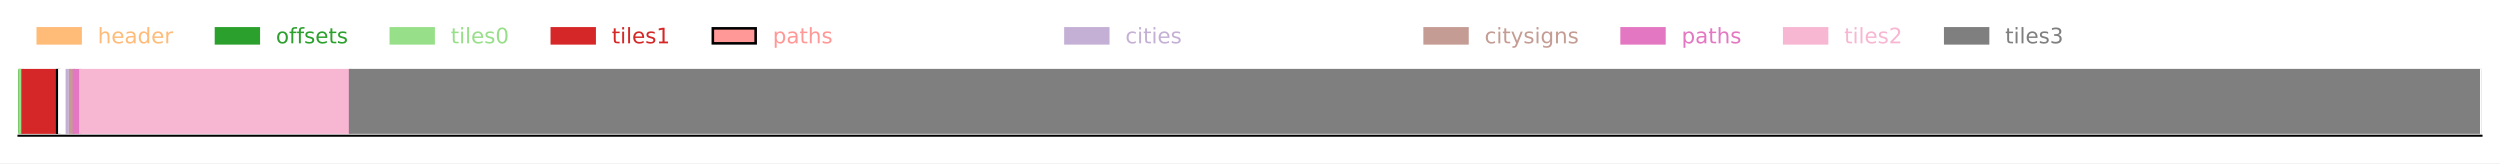
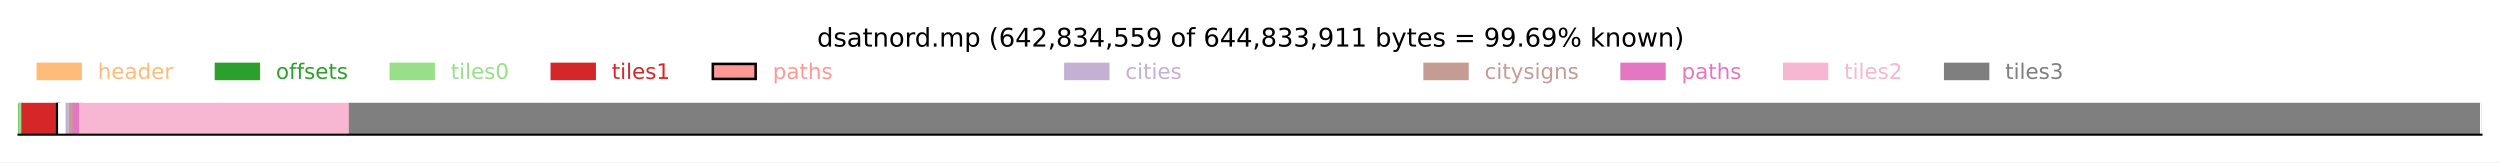
- <svg xmlns="http://www.w3.org/2000/svg" xmlns:xlink="http://www.w3.org/1999/xlink" width="972.635pt" height="63.502pt" viewBox="0 0 972.635 63.502" version="1.1">
+ <svg xmlns="http://www.w3.org/2000/svg" xmlns:xlink="http://www.w3.org/1999/xlink" width="972.635pt" height="63.1pt" viewBox="0 0 972.635 63.1" version="1.1">
  <defs>
    <style type="text/css">*{stroke-linejoin: round; stroke-linecap: butt}</style>
  </defs>
  <g id="figure_1">
    <g id="patch_1">
-       <path d="M 0 63.502  L 972.635 63.502  L 972.635 0  L 0 0  z " style="fill: #ffffff" />
+       <path d="M 0 63.1  L 972.635 63.1  L 972.635 0  L 0 0  z " style="fill: #ffffff" />
    </g>
    <g id="axes_1">
      <g id="patch_2">
-         <path d="M 7.2 52.802  L 965.435 52.802  L 965.435 26.091  L 7.2 26.091  z " style="fill: #ffffff" />
+         <path d="M 7.2 52.4  L 965.435 52.4  L 965.435 39.934  L 7.2 39.934  z " style="fill: #ffffff" />
      </g>
      <g id="patch_3">
-         <path d="M 7.2 51.588  L 7.2 51.588  L 7.2 27.305  L 7.2 27.305  z " clip-path="url(#p92e1c09d60)" style="fill: #ffbb78; stroke: #ffbb78; stroke-linejoin: miter" />
+         <path d="M 7.2 51.833  L 7.2 51.833  L 7.2 40.501  L 7.2 40.501  z " clip-path="url(#p58bad1eb35)" style="fill: #ffbb78; stroke: #ffbb78; stroke-linejoin: miter" />
      </g>
      <g id="patch_4">
-         <path d="M 7.2 51.588  L 7.67 51.588  L 7.67 27.305  L 7.2 27.305  z " clip-path="url(#p92e1c09d60)" style="fill: #2ca02c; stroke: #2ca02c; stroke-linejoin: miter" />
+         <path d="M 7.2 51.833  L 7.67 51.833  L 7.67 40.501  L 7.2 40.501  z " clip-path="url(#p58bad1eb35)" style="fill: #2ca02c; stroke: #2ca02c; stroke-linejoin: miter" />
      </g>
      <g id="patch_5">
-         <path d="M 7.67 51.588  L 8.79 51.588  L 8.79 27.305  L 7.67 27.305  z " clip-path="url(#p92e1c09d60)" style="fill: #98df8a; stroke: #98df8a; stroke-linejoin: miter" />
+         <path d="M 7.67 51.833  L 8.79 51.833  L 8.79 40.501  L 7.67 40.501  z " clip-path="url(#p58bad1eb35)" style="fill: #98df8a; stroke: #98df8a; stroke-linejoin: miter" />
      </g>
      <g id="patch_6">
-         <path d="M 8.79 51.588  L 22.249 51.588  L 22.249 27.305  L 8.79 27.305  z " clip-path="url(#p92e1c09d60)" style="fill: #d62728; stroke: #d62728; stroke-linejoin: miter" />
+         <path d="M 8.79 51.833  L 22.249 51.833  L 22.249 40.501  L 8.79 40.501  z " clip-path="url(#p58bad1eb35)" style="fill: #d62728; stroke: #d62728; stroke-linejoin: miter" />
      </g>
      <g id="patch_7">
-         <path d="M 22.249 51.588  L 23.093 51.588  L 23.093 27.305  L 22.249 27.305  z " clip-path="url(#p92e1c09d60)" style="fill: #ff9896; stroke: #000000; stroke-linejoin: miter" />
+         <path d="M 22.249 51.833  L 23.093 51.833  L 23.093 40.501  L 22.249 40.501  z " clip-path="url(#p58bad1eb35)" style="fill: #ff9896; stroke: #000000; stroke-linejoin: miter" />
      </g>
      <g id="patch_8">
-         <path d="M 23.093 51.588  L 26.021 51.588  L 26.021 27.305  L 23.093 27.305  z " clip-path="url(#p92e1c09d60)" style="fill: #ffffff; stroke: #ffffff; stroke-linejoin: miter" />
+         <path d="M 23.093 51.833  L 26.021 51.833  L 26.021 40.501  L 23.093 40.501  z " clip-path="url(#p58bad1eb35)" style="fill: #ffffff; stroke: #ffffff; stroke-linejoin: miter" />
      </g>
      <g id="patch_9">
-         <path d="M 26.021 51.588  L 27.295 51.588  L 27.295 27.305  L 26.021 27.305  z " clip-path="url(#p92e1c09d60)" style="fill: #c5b0d5; stroke: #c5b0d5; stroke-linejoin: miter" />
+         <path d="M 26.021 51.833  L 27.295 51.833  L 27.295 40.501  L 26.021 40.501  z " clip-path="url(#p58bad1eb35)" style="fill: #c5b0d5; stroke: #c5b0d5; stroke-linejoin: miter" />
      </g>
      <g id="patch_10">
-         <path d="M 27.295 51.588  L 27.296 51.588  L 27.296 27.305  L 27.295 27.305  z " clip-path="url(#p92e1c09d60)" style="fill: #ffffff; stroke: #ffffff; stroke-linejoin: miter" />
+         <path d="M 27.295 51.833  L 27.296 51.833  L 27.296 40.501  L 27.295 40.501  z " clip-path="url(#p58bad1eb35)" style="fill: #ffffff; stroke: #ffffff; stroke-linejoin: miter" />
      </g>
      <g id="patch_11">
-         <path d="M 27.296 51.588  L 28.753 51.588  L 28.753 27.305  L 27.296 27.305  z " clip-path="url(#p92e1c09d60)" style="fill: #c49c94; stroke: #c49c94; stroke-linejoin: miter" />
+         <path d="M 27.296 51.833  L 28.753 51.833  L 28.753 40.501  L 27.296 40.501  z " clip-path="url(#p58bad1eb35)" style="fill: #c49c94; stroke: #c49c94; stroke-linejoin: miter" />
      </g>
      <g id="patch_12">
-         <path d="M 28.753 51.588  L 31.266 51.588  L 31.266 27.305  L 28.753 27.305  z " clip-path="url(#p92e1c09d60)" style="fill: #e377c2; stroke: #e377c2; stroke-linejoin: miter" />
+         <path d="M 28.753 51.833  L 31.266 51.833  L 31.266 40.501  L 28.753 40.501  z " clip-path="url(#p58bad1eb35)" style="fill: #e377c2; stroke: #e377c2; stroke-linejoin: miter" />
      </g>
      <g id="patch_13">
-         <path d="M 31.266 51.588  L 136.22 51.588  L 136.22 27.305  L 31.266 27.305  z " clip-path="url(#p92e1c09d60)" style="fill: #f7b6d2; stroke: #f7b6d2; stroke-linejoin: miter" />
+         <path d="M 31.266 51.833  L 136.22 51.833  L 136.22 40.501  L 31.266 40.501  z " clip-path="url(#p58bad1eb35)" style="fill: #f7b6d2; stroke: #f7b6d2; stroke-linejoin: miter" />
      </g>
      <g id="patch_14">
-         <path d="M 136.22 51.588  L 965.393 51.588  L 965.393 27.305  L 136.22 27.305  z " clip-path="url(#p92e1c09d60)" style="fill: #7f7f7f; stroke: #7f7f7f; stroke-linejoin: miter" />
+         <path d="M 136.22 51.833  L 965.393 51.833  L 965.393 40.501  L 136.22 40.501  z " clip-path="url(#p58bad1eb35)" style="fill: #7f7f7f; stroke: #7f7f7f; stroke-linejoin: miter" />
      </g>
      <g id="patch_15">
-         <path d="M 965.393 51.588  L 965.422 51.588  L 965.422 27.305  L 965.393 27.305  z " clip-path="url(#p92e1c09d60)" style="fill: #ffffff; stroke: #ffffff; stroke-linejoin: miter" />
+         <path d="M 965.393 51.833  L 965.422 51.833  L 965.422 40.501  L 965.393 40.501  z " clip-path="url(#p58bad1eb35)" style="fill: #ffffff; stroke: #ffffff; stroke-linejoin: miter" />
      </g>
      <g id="patch_16">
-         <path d="M 965.422 51.588  L 965.435 51.588  L 965.435 27.305  L 965.422 27.305  z " clip-path="url(#p92e1c09d60)" style="fill: #ffffff; stroke: #ffffff; stroke-linejoin: miter" />
+         <path d="M 965.422 51.833  L 965.435 51.833  L 965.435 40.501  L 965.422 40.501  z " clip-path="url(#p58bad1eb35)" style="fill: #ffffff; stroke: #ffffff; stroke-linejoin: miter" />
      </g>
      <g id="patch_17">
-         <path d="M 7.2 52.802  L 965.435 52.802  " style="fill: none; stroke: #000000; stroke-width: 0.8; stroke-linejoin: miter; stroke-linecap: square" />
+         <path d="M 7.2 52.4  L 965.435 52.4  " style="fill: none; stroke: #000000; stroke-width: 0.8; stroke-linejoin: miter; stroke-linecap: square" />
      </g>
      <g id="legend_1">
+         <g id="text_1">
+           <g transform="translate(317.8927 18.13044) scale(0.1 -0.1)">
+             <defs>
+               <path id="DejaVuSans-64" d="M 2906 2969  L 2906 4863  L 3481 4863  L 3481 0  L 2906 0  L 2906 525  Q 2725 213 2448 61  Q 2172 -91 1784 -91  Q 1150 -91 751 415  Q 353 922 353 1747  Q 353 2572 751 3078  Q 1150 3584 1784 3584  Q 2172 3584 2448 3432  Q 2725 3281 2906 2969  z M 947 1747  Q 947 1113 1208 752  Q 1469 391 1925 391  Q 2381 391 2643 752  Q 2906 1113 2906 1747  Q 2906 2381 2643 2742  Q 2381 3103 1925 3103  Q 1469 3103 1208 2742  Q 947 2381 947 1747  z " transform="scale(0.015625)" />
+               <path id="DejaVuSans-73" d="M 2834 3397  L 2834 2853  Q 2591 2978 2328 3040  Q 2066 3103 1784 3103  Q 1356 3103 1142 2972  Q 928 2841 928 2578  Q 928 2378 1081 2264  Q 1234 2150 1697 2047  L 1894 2003  Q 2506 1872 2764 1633  Q 3022 1394 3022 966  Q 3022 478 2636 193  Q 2250 -91 1575 -91  Q 1294 -91 989 -36  Q 684 19 347 128  L 347 722  Q 666 556 975 473  Q 1284 391 1588 391  Q 1994 391 2212 530  Q 2431 669 2431 922  Q 2431 1156 2273 1281  Q 2116 1406 1581 1522  L 1381 1569  Q 847 1681 609 1914  Q 372 2147 372 2553  Q 372 3047 722 3315  Q 1072 3584 1716 3584  Q 2034 3584 2315 3537  Q 2597 3491 2834 3397  z " transform="scale(0.015625)" />
+               <path id="DejaVuSans-61" d="M 2194 1759  Q 1497 1759 1228 1600  Q 959 1441 959 1056  Q 959 750 1161 570  Q 1363 391 1709 391  Q 2188 391 2477 730  Q 2766 1069 2766 1631  L 2766 1759  L 2194 1759  z M 3341 1997  L 3341 0  L 2766 0  L 2766 531  Q 2569 213 2275 61  Q 1981 -91 1556 -91  Q 1019 -91 701 211  Q 384 513 384 1019  Q 384 1609 779 1909  Q 1175 2209 1959 2209  L 2766 2209  L 2766 2266  Q 2766 2663 2505 2880  Q 2244 3097 1772 3097  Q 1472 3097 1187 3025  Q 903 2953 641 2809  L 641 3341  Q 956 3463 1253 3523  Q 1550 3584 1831 3584  Q 2591 3584 2966 3190  Q 3341 2797 3341 1997  z " transform="scale(0.015625)" />
+               <path id="DejaVuSans-74" d="M 1172 4494  L 1172 3500  L 2356 3500  L 2356 3053  L 1172 3053  L 1172 1153  Q 1172 725 1289 603  Q 1406 481 1766 481  L 2356 481  L 2356 0  L 1766 0  Q 1100 0 847 248  Q 594 497 594 1153  L 594 3053  L 172 3053  L 172 3500  L 594 3500  L 594 4494  L 1172 4494  z " transform="scale(0.015625)" />
+               <path id="DejaVuSans-6e" d="M 3513 2113  L 3513 0  L 2938 0  L 2938 2094  Q 2938 2591 2744 2837  Q 2550 3084 2163 3084  Q 1697 3084 1428 2787  Q 1159 2491 1159 1978  L 1159 0  L 581 0  L 581 3500  L 1159 3500  L 1159 2956  Q 1366 3272 1645 3428  Q 1925 3584 2291 3584  Q 2894 3584 3203 3211  Q 3513 2838 3513 2113  z " transform="scale(0.015625)" />
+               <path id="DejaVuSans-6f" d="M 1959 3097  Q 1497 3097 1228 2736  Q 959 2375 959 1747  Q 959 1119 1226 758  Q 1494 397 1959 397  Q 2419 397 2687 759  Q 2956 1122 2956 1747  Q 2956 2369 2687 2733  Q 2419 3097 1959 3097  z M 1959 3584  Q 2709 3584 3137 3096  Q 3566 2609 3566 1747  Q 3566 888 3137 398  Q 2709 -91 1959 -91  Q 1206 -91 779 398  Q 353 888 353 1747  Q 353 2609 779 3096  Q 1206 3584 1959 3584  z " transform="scale(0.015625)" />
+               <path id="DejaVuSans-72" d="M 2631 2963  Q 2534 3019 2420 3045  Q 2306 3072 2169 3072  Q 1681 3072 1420 2755  Q 1159 2438 1159 1844  L 1159 0  L 581 0  L 581 3500  L 1159 3500  L 1159 2956  Q 1341 3275 1631 3429  Q 1922 3584 2338 3584  Q 2397 3584 2469 3576  Q 2541 3569 2628 3553  L 2631 2963  z " transform="scale(0.015625)" />
+               <path id="DejaVuSans-2e" d="M 684 794  L 1344 794  L 1344 0  L 684 0  L 684 794  z " transform="scale(0.015625)" />
+               <path id="DejaVuSans-6d" d="M 3328 2828  Q 3544 3216 3844 3400  Q 4144 3584 4550 3584  Q 5097 3584 5394 3201  Q 5691 2819 5691 2113  L 5691 0  L 5113 0  L 5113 2094  Q 5113 2597 4934 2840  Q 4756 3084 4391 3084  Q 3944 3084 3684 2787  Q 3425 2491 3425 1978  L 3425 0  L 2847 0  L 2847 2094  Q 2847 2600 2669 2842  Q 2491 3084 2119 3084  Q 1678 3084 1418 2786  Q 1159 2488 1159 1978  L 1159 0  L 581 0  L 581 3500  L 1159 3500  L 1159 2956  Q 1356 3278 1631 3431  Q 1906 3584 2284 3584  Q 2666 3584 2933 3390  Q 3200 3197 3328 2828  z " transform="scale(0.015625)" />
+               <path id="DejaVuSans-70" d="M 1159 525  L 1159 -1331  L 581 -1331  L 581 3500  L 1159 3500  L 1159 2969  Q 1341 3281 1617 3432  Q 1894 3584 2278 3584  Q 2916 3584 3314 3078  Q 3713 2572 3713 1747  Q 3713 922 3314 415  Q 2916 -91 2278 -91  Q 1894 -91 1617 61  Q 1341 213 1159 525  z M 3116 1747  Q 3116 2381 2855 2742  Q 2594 3103 2138 3103  Q 1681 3103 1420 2742  Q 1159 2381 1159 1747  Q 1159 1113 1420 752  Q 1681 391 2138 391  Q 2594 391 2855 752  Q 3116 1113 3116 1747  z " transform="scale(0.015625)" />
+               <path id="DejaVuSans-20" transform="scale(0.015625)" />
+               <path id="DejaVuSans-28" d="M 1984 4856  Q 1566 4138 1362 3434  Q 1159 2731 1159 2009  Q 1159 1288 1364 580  Q 1569 -128 1984 -844  L 1484 -844  Q 1016 -109 783 600  Q 550 1309 550 2009  Q 550 2706 781 3412  Q 1013 4119 1484 4856  L 1984 4856  z " transform="scale(0.015625)" />
+               <path id="DejaVuSans-36" d="M 2113 2584  Q 1688 2584 1439 2293  Q 1191 2003 1191 1497  Q 1191 994 1439 701  Q 1688 409 2113 409  Q 2538 409 2786 701  Q 3034 994 3034 1497  Q 3034 2003 2786 2293  Q 2538 2584 2113 2584  z M 3366 4563  L 3366 3988  Q 3128 4100 2886 4159  Q 2644 4219 2406 4219  Q 1781 4219 1451 3797  Q 1122 3375 1075 2522  Q 1259 2794 1537 2939  Q 1816 3084 2150 3084  Q 2853 3084 3261 2657  Q 3669 2231 3669 1497  Q 3669 778 3244 343  Q 2819 -91 2113 -91  Q 1303 -91 875 529  Q 447 1150 447 2328  Q 447 3434 972 4092  Q 1497 4750 2381 4750  Q 2619 4750 2861 4703  Q 3103 4656 3366 4563  z " transform="scale(0.015625)" />
+               <path id="DejaVuSans-34" d="M 2419 4116  L 825 1625  L 2419 1625  L 2419 4116  z M 2253 4666  L 3047 4666  L 3047 1625  L 3713 1625  L 3713 1100  L 3047 1100  L 3047 0  L 2419 0  L 2419 1100  L 313 1100  L 313 1709  L 2253 4666  z " transform="scale(0.015625)" />
+               <path id="DejaVuSans-32" d="M 1228 531  L 3431 531  L 3431 0  L 469 0  L 469 531  Q 828 903 1448 1529  Q 2069 2156 2228 2338  Q 2531 2678 2651 2914  Q 2772 3150 2772 3378  Q 2772 3750 2511 3984  Q 2250 4219 1831 4219  Q 1534 4219 1204 4116  Q 875 4013 500 3803  L 500 4441  Q 881 4594 1212 4672  Q 1544 4750 1819 4750  Q 2544 4750 2975 4387  Q 3406 4025 3406 3419  Q 3406 3131 3298 2873  Q 3191 2616 2906 2266  Q 2828 2175 2409 1742  Q 1991 1309 1228 531  z " transform="scale(0.015625)" />
+               <path id="DejaVuSans-2c" d="M 750 794  L 1409 794  L 1409 256  L 897 -744  L 494 -744  L 750 256  L 750 794  z " transform="scale(0.015625)" />
+               <path id="DejaVuSans-38" d="M 2034 2216  Q 1584 2216 1326 1975  Q 1069 1734 1069 1313  Q 1069 891 1326 650  Q 1584 409 2034 409  Q 2484 409 2743 651  Q 3003 894 3003 1313  Q 3003 1734 2745 1975  Q 2488 2216 2034 2216  z M 1403 2484  Q 997 2584 770 2862  Q 544 3141 544 3541  Q 544 4100 942 4425  Q 1341 4750 2034 4750  Q 2731 4750 3128 4425  Q 3525 4100 3525 3541  Q 3525 3141 3298 2862  Q 3072 2584 2669 2484  Q 3125 2378 3379 2068  Q 3634 1759 3634 1313  Q 3634 634 3220 271  Q 2806 -91 2034 -91  Q 1263 -91 848 271  Q 434 634 434 1313  Q 434 1759 690 2068  Q 947 2378 1403 2484  z M 1172 3481  Q 1172 3119 1398 2916  Q 1625 2713 2034 2713  Q 2441 2713 2670 2916  Q 2900 3119 2900 3481  Q 2900 3844 2670 4047  Q 2441 4250 2034 4250  Q 1625 4250 1398 4047  Q 1172 3844 1172 3481  z " transform="scale(0.015625)" />
+               <path id="DejaVuSans-33" d="M 2597 2516  Q 3050 2419 3304 2112  Q 3559 1806 3559 1356  Q 3559 666 3084 287  Q 2609 -91 1734 -91  Q 1441 -91 1130 -33  Q 819 25 488 141  L 488 750  Q 750 597 1062 519  Q 1375 441 1716 441  Q 2309 441 2620 675  Q 2931 909 2931 1356  Q 2931 1769 2642 2001  Q 2353 2234 1838 2234  L 1294 2234  L 1294 2753  L 1863 2753  Q 2328 2753 2575 2939  Q 2822 3125 2822 3475  Q 2822 3834 2567 4026  Q 2313 4219 1838 4219  Q 1578 4219 1281 4162  Q 984 4106 628 3988  L 628 4550  Q 988 4650 1302 4700  Q 1616 4750 1894 4750  Q 2613 4750 3031 4423  Q 3450 4097 3450 3541  Q 3450 3153 3228 2886  Q 3006 2619 2597 2516  z " transform="scale(0.015625)" />
+               <path id="DejaVuSans-35" d="M 691 4666  L 3169 4666  L 3169 4134  L 1269 4134  L 1269 2991  Q 1406 3038 1543 3061  Q 1681 3084 1819 3084  Q 2600 3084 3056 2656  Q 3513 2228 3513 1497  Q 3513 744 3044 326  Q 2575 -91 1722 -91  Q 1428 -91 1123 -41  Q 819 9 494 109  L 494 744  Q 775 591 1075 516  Q 1375 441 1709 441  Q 2250 441 2565 725  Q 2881 1009 2881 1497  Q 2881 1984 2565 2268  Q 2250 2553 1709 2553  Q 1456 2553 1204 2497  Q 953 2441 691 2322  L 691 4666  z " transform="scale(0.015625)" />
+               <path id="DejaVuSans-39" d="M 703 97  L 703 672  Q 941 559 1184 500  Q 1428 441 1663 441  Q 2288 441 2617 861  Q 2947 1281 2994 2138  Q 2813 1869 2534 1725  Q 2256 1581 1919 1581  Q 1219 1581 811 2004  Q 403 2428 403 3163  Q 403 3881 828 4315  Q 1253 4750 1959 4750  Q 2769 4750 3195 4129  Q 3622 3509 3622 2328  Q 3622 1225 3098 567  Q 2575 -91 1691 -91  Q 1453 -91 1209 -44  Q 966 3 703 97  z M 1959 2075  Q 2384 2075 2632 2365  Q 2881 2656 2881 3163  Q 2881 3666 2632 3958  Q 2384 4250 1959 4250  Q 1534 4250 1286 3958  Q 1038 3666 1038 3163  Q 1038 2656 1286 2365  Q 1534 2075 1959 2075  z " transform="scale(0.015625)" />
+               <path id="DejaVuSans-66" d="M 2375 4863  L 2375 4384  L 1825 4384  Q 1516 4384 1395 4259  Q 1275 4134 1275 3809  L 1275 3500  L 2222 3500  L 2222 3053  L 1275 3053  L 1275 0  L 697 0  L 697 3053  L 147 3053  L 147 3500  L 697 3500  L 697 3744  Q 697 4328 969 4595  Q 1241 4863 1831 4863  L 2375 4863  z " transform="scale(0.015625)" />
+               <path id="DejaVuSans-31" d="M 794 531  L 1825 531  L 1825 4091  L 703 3866  L 703 4441  L 1819 4666  L 2450 4666  L 2450 531  L 3481 531  L 3481 0  L 794 0  L 794 531  z " transform="scale(0.015625)" />
+               <path id="DejaVuSans-62" d="M 3116 1747  Q 3116 2381 2855 2742  Q 2594 3103 2138 3103  Q 1681 3103 1420 2742  Q 1159 2381 1159 1747  Q 1159 1113 1420 752  Q 1681 391 2138 391  Q 2594 391 2855 752  Q 3116 1113 3116 1747  z M 1159 2969  Q 1341 3281 1617 3432  Q 1894 3584 2278 3584  Q 2916 3584 3314 3078  Q 3713 2572 3713 1747  Q 3713 922 3314 415  Q 2916 -91 2278 -91  Q 1894 -91 1617 61  Q 1341 213 1159 525  L 1159 0  L 581 0  L 581 4863  L 1159 4863  L 1159 2969  z " transform="scale(0.015625)" />
+               <path id="DejaVuSans-79" d="M 2059 -325  Q 1816 -950 1584 -1140  Q 1353 -1331 966 -1331  L 506 -1331  L 506 -850  L 844 -850  Q 1081 -850 1212 -737  Q 1344 -625 1503 -206  L 1606 56  L 191 3500  L 800 3500  L 1894 763  L 2988 3500  L 3597 3500  L 2059 -325  z " transform="scale(0.015625)" />
+               <path id="DejaVuSans-65" d="M 3597 1894  L 3597 1613  L 953 1613  Q 991 1019 1311 708  Q 1631 397 2203 397  Q 2534 397 2845 478  Q 3156 559 3463 722  L 3463 178  Q 3153 47 2828 -22  Q 2503 -91 2169 -91  Q 1331 -91 842 396  Q 353 884 353 1716  Q 353 2575 817 3079  Q 1281 3584 2069 3584  Q 2775 3584 3186 3129  Q 3597 2675 3597 1894  z M 3022 2063  Q 3016 2534 2758 2815  Q 2500 3097 2075 3097  Q 1594 3097 1305 2825  Q 1016 2553 972 2059  L 3022 2063  z " transform="scale(0.015625)" />
+               <path id="DejaVuSans-3d" d="M 678 2906  L 4684 2906  L 4684 2381  L 678 2381  L 678 2906  z M 678 1631  L 4684 1631  L 4684 1100  L 678 1100  L 678 1631  z " transform="scale(0.015625)" />
+               <path id="DejaVuSans-25" d="M 4653 2053  Q 4381 2053 4226 1822  Q 4072 1591 4072 1178  Q 4072 772 4226 539  Q 4381 306 4653 306  Q 4919 306 5073 539  Q 5228 772 5228 1178  Q 5228 1588 5073 1820  Q 4919 2053 4653 2053  z M 4653 2450  Q 5147 2450 5437 2106  Q 5728 1763 5728 1178  Q 5728 594 5436 251  Q 5144 -91 4653 -91  Q 4153 -91 3862 251  Q 3572 594 3572 1178  Q 3572 1766 3864 2108  Q 4156 2450 4653 2450  z M 1428 4353  Q 1159 4353 1004 4120  Q 850 3888 850 3481  Q 850 3069 1003 2837  Q 1156 2606 1428 2606  Q 1700 2606 1854 2837  Q 2009 3069 2009 3481  Q 2009 3884 1853 4118  Q 1697 4353 1428 4353  z M 4250 4750  L 4750 4750  L 1831 -91  L 1331 -91  L 4250 4750  z M 1428 4750  Q 1922 4750 2215 4408  Q 2509 4066 2509 3481  Q 2509 2891 2217 2550  Q 1925 2209 1428 2209  Q 931 2209 642 2551  Q 353 2894 353 3481  Q 353 4063 643 4406  Q 934 4750 1428 4750  z " transform="scale(0.015625)" />
+               <path id="DejaVuSans-6b" d="M 581 4863  L 1159 4863  L 1159 1991  L 2875 3500  L 3609 3500  L 1753 1863  L 3688 0  L 2938 0  L 1159 1709  L 1159 0  L 581 0  L 581 4863  z " transform="scale(0.015625)" />
+               <path id="DejaVuSans-77" d="M 269 3500  L 844 3500  L 1563 769  L 2278 3500  L 2956 3500  L 3675 769  L 4391 3500  L 4966 3500  L 4050 0  L 3372 0  L 2619 2869  L 1863 0  L 1184 0  L 269 3500  z " transform="scale(0.015625)" />
+               <path id="DejaVuSans-29" d="M 513 4856  L 1013 4856  Q 1481 4119 1714 3412  Q 1947 2706 1947 2009  Q 1947 1309 1714 600  Q 1481 -109 1013 -844  L 513 -844  Q 928 -128 1133 580  Q 1338 1288 1338 2009  Q 1338 2731 1133 3434  Q 928 4138 513 4856  z " transform="scale(0.015625)" />
+             </defs>
+             <use xlink:href="#DejaVuSans-64" />
+             <use xlink:href="#DejaVuSans-73" x="63.477" />
+             <use xlink:href="#DejaVuSans-61" x="115.576" />
+             <use xlink:href="#DejaVuSans-74" x="176.855" />
+             <use xlink:href="#DejaVuSans-6e" x="216.064" />
+             <use xlink:href="#DejaVuSans-6f" x="279.443" />
+             <use xlink:href="#DejaVuSans-72" x="340.625" />
+             <use xlink:href="#DejaVuSans-64" x="379.988" />
+             <use xlink:href="#DejaVuSans-2e" x="443.465" />
+             <use xlink:href="#DejaVuSans-6d" x="475.252" />
+             <use xlink:href="#DejaVuSans-70" x="572.664" />
+             <use xlink:href="#DejaVuSans-20" x="636.141" />
+             <use xlink:href="#DejaVuSans-28" x="667.928" />
+             <use xlink:href="#DejaVuSans-36" x="706.941" />
+             <use xlink:href="#DejaVuSans-34" x="770.564" />
+             <use xlink:href="#DejaVuSans-32" x="834.188" />
+             <use xlink:href="#DejaVuSans-2c" x="897.811" />
+             <use xlink:href="#DejaVuSans-38" x="929.598" />
+             <use xlink:href="#DejaVuSans-33" x="993.221" />
+             <use xlink:href="#DejaVuSans-34" x="1056.844" />
+             <use xlink:href="#DejaVuSans-2c" x="1120.467" />
+             <use xlink:href="#DejaVuSans-35" x="1152.254" />
+             <use xlink:href="#DejaVuSans-35" x="1215.877" />
+             <use xlink:href="#DejaVuSans-39" x="1279.5" />
+             <use xlink:href="#DejaVuSans-20" x="1343.123" />
+             <use xlink:href="#DejaVuSans-6f" x="1374.91" />
+             <use xlink:href="#DejaVuSans-66" x="1436.092" />
+             <use xlink:href="#DejaVuSans-20" x="1471.297" />
+             <use xlink:href="#DejaVuSans-36" x="1503.084" />
+             <use xlink:href="#DejaVuSans-34" x="1566.707" />
+             <use xlink:href="#DejaVuSans-34" x="1630.33" />
+             <use xlink:href="#DejaVuSans-2c" x="1693.953" />
+             <use xlink:href="#DejaVuSans-38" x="1725.74" />
+             <use xlink:href="#DejaVuSans-33" x="1789.363" />
+             <use xlink:href="#DejaVuSans-33" x="1852.986" />
+             <use xlink:href="#DejaVuSans-2c" x="1916.609" />
+             <use xlink:href="#DejaVuSans-39" x="1948.396" />
+             <use xlink:href="#DejaVuSans-31" x="2012.02" />
+             <use xlink:href="#DejaVuSans-31" x="2075.643" />
+             <use xlink:href="#DejaVuSans-20" x="2139.266" />
+             <use xlink:href="#DejaVuSans-62" x="2171.053" />
+             <use xlink:href="#DejaVuSans-79" x="2234.529" />
+             <use xlink:href="#DejaVuSans-74" x="2293.709" />
+             <use xlink:href="#DejaVuSans-65" x="2332.918" />
+             <use xlink:href="#DejaVuSans-73" x="2394.441" />
+             <use xlink:href="#DejaVuSans-20" x="2446.541" />
+             <use xlink:href="#DejaVuSans-3d" x="2478.328" />
+             <use xlink:href="#DejaVuSans-20" x="2562.117" />
+             <use xlink:href="#DejaVuSans-39" x="2593.904" />
+             <use xlink:href="#DejaVuSans-39" x="2657.527" />
+             <use xlink:href="#DejaVuSans-2e" x="2721.15" />
+             <use xlink:href="#DejaVuSans-36" x="2752.938" />
+             <use xlink:href="#DejaVuSans-39" x="2816.561" />
+             <use xlink:href="#DejaVuSans-25" x="2880.184" />
+             <use xlink:href="#DejaVuSans-20" x="2975.203" />
+             <use xlink:href="#DejaVuSans-6b" x="3006.99" />
+             <use xlink:href="#DejaVuSans-6e" x="3064.9" />
+             <use xlink:href="#DejaVuSans-6f" x="3128.279" />
+             <use xlink:href="#DejaVuSans-77" x="3189.461" />
+             <use xlink:href="#DejaVuSans-6e" x="3271.248" />
+             <use xlink:href="#DejaVuSans-29" x="3334.627" />
+           </g>
+         </g>
        <g id="patch_18">
-           <path d="M 14.697 16.861  L 31.357 16.861  L 31.357 11.03  L 14.697 11.03  z " style="fill: #ffbb78; stroke: #ffbb78; stroke-linejoin: miter" />
-         </g>
-         <g id="text_1">
-           <g style="fill: #ffbb78" transform="translate(38.021 16.8615) scale(0.0833 -0.0833)">
+           <path d="M 14.697 30.705  L 31.357 30.705  L 31.357 24.874  L 14.697 24.874  z " style="fill: #ffbb78; stroke: #ffbb78; stroke-linejoin: miter" />
+         </g>
+         <g id="text_2">
+           <g style="fill: #ffbb78" transform="translate(38.021 30.70462) scale(0.0833 -0.0833)">
            <defs>
              <path id="DejaVuSans-68" d="M 3513 2113  L 3513 0  L 2938 0  L 2938 2094  Q 2938 2591 2744 2837  Q 2550 3084 2163 3084  Q 1697 3084 1428 2787  Q 1159 2491 1159 1978  L 1159 0  L 581 0  L 581 4863  L 1159 4863  L 1159 2956  Q 1366 3272 1645 3428  Q 1925 3584 2291 3584  Q 2894 3584 3203 3211  Q 3513 2838 3513 2113  z " transform="scale(0.015625)" />
-               <path id="DejaVuSans-65" d="M 3597 1894  L 3597 1613  L 953 1613  Q 991 1019 1311 708  Q 1631 397 2203 397  Q 2534 397 2845 478  Q 3156 559 3463 722  L 3463 178  Q 3153 47 2828 -22  Q 2503 -91 2169 -91  Q 1331 -91 842 396  Q 353 884 353 1716  Q 353 2575 817 3079  Q 1281 3584 2069 3584  Q 2775 3584 3186 3129  Q 3597 2675 3597 1894  z M 3022 2063  Q 3016 2534 2758 2815  Q 2500 3097 2075 3097  Q 1594 3097 1305 2825  Q 1016 2553 972 2059  L 3022 2063  z " transform="scale(0.015625)" />
-               <path id="DejaVuSans-61" d="M 2194 1759  Q 1497 1759 1228 1600  Q 959 1441 959 1056  Q 959 750 1161 570  Q 1363 391 1709 391  Q 2188 391 2477 730  Q 2766 1069 2766 1631  L 2766 1759  L 2194 1759  z M 3341 1997  L 3341 0  L 2766 0  L 2766 531  Q 2569 213 2275 61  Q 1981 -91 1556 -91  Q 1019 -91 701 211  Q 384 513 384 1019  Q 384 1609 779 1909  Q 1175 2209 1959 2209  L 2766 2209  L 2766 2266  Q 2766 2663 2505 2880  Q 2244 3097 1772 3097  Q 1472 3097 1187 3025  Q 903 2953 641 2809  L 641 3341  Q 956 3463 1253 3523  Q 1550 3584 1831 3584  Q 2591 3584 2966 3190  Q 3341 2797 3341 1997  z " transform="scale(0.015625)" />
-               <path id="DejaVuSans-64" d="M 2906 2969  L 2906 4863  L 3481 4863  L 3481 0  L 2906 0  L 2906 525  Q 2725 213 2448 61  Q 2172 -91 1784 -91  Q 1150 -91 751 415  Q 353 922 353 1747  Q 353 2572 751 3078  Q 1150 3584 1784 3584  Q 2172 3584 2448 3432  Q 2725 3281 2906 2969  z M 947 1747  Q 947 1113 1208 752  Q 1469 391 1925 391  Q 2381 391 2643 752  Q 2906 1113 2906 1747  Q 2906 2381 2643 2742  Q 2381 3103 1925 3103  Q 1469 3103 1208 2742  Q 947 2381 947 1747  z " transform="scale(0.015625)" />
-               <path id="DejaVuSans-72" d="M 2631 2963  Q 2534 3019 2420 3045  Q 2306 3072 2169 3072  Q 1681 3072 1420 2755  Q 1159 2438 1159 1844  L 1159 0  L 581 0  L 581 3500  L 1159 3500  L 1159 2956  Q 1341 3275 1631 3429  Q 1922 3584 2338 3584  Q 2397 3584 2469 3576  Q 2541 3569 2628 3553  L 2631 2963  z " transform="scale(0.015625)" />
            </defs>
            <use xlink:href="#DejaVuSans-68" />
            <use xlink:href="#DejaVuSans-65" x="63.379" />
            <use xlink:href="#DejaVuSans-61" x="124.902" />
            <use xlink:href="#DejaVuSans-64" x="186.182" />
            <use xlink:href="#DejaVuSans-65" x="249.658" />
            <use xlink:href="#DejaVuSans-72" x="311.182" />
          </g>
        </g>
        <g id="patch_19">
-           <path d="M 84.029 16.861  L 100.689 16.861  L 100.689 11.03  L 84.029 11.03  z " style="fill: #2ca02c; stroke: #2ca02c; stroke-linejoin: miter" />
-         </g>
-         <g id="text_2">
-           <g style="fill: #2ca02c" transform="translate(107.3526 16.8615) scale(0.0833 -0.0833)">
-             <defs>
-               <path id="DejaVuSans-6f" d="M 1959 3097  Q 1497 3097 1228 2736  Q 959 2375 959 1747  Q 959 1119 1226 758  Q 1494 397 1959 397  Q 2419 397 2687 759  Q 2956 1122 2956 1747  Q 2956 2369 2687 2733  Q 2419 3097 1959 3097  z M 1959 3584  Q 2709 3584 3137 3096  Q 3566 2609 3566 1747  Q 3566 888 3137 398  Q 2709 -91 1959 -91  Q 1206 -91 779 398  Q 353 888 353 1747  Q 353 2609 779 3096  Q 1206 3584 1959 3584  z " transform="scale(0.015625)" />
-               <path id="DejaVuSans-66" d="M 2375 4863  L 2375 4384  L 1825 4384  Q 1516 4384 1395 4259  Q 1275 4134 1275 3809  L 1275 3500  L 2222 3500  L 2222 3053  L 1275 3053  L 1275 0  L 697 0  L 697 3053  L 147 3053  L 147 3500  L 697 3500  L 697 3744  Q 697 4328 969 4595  Q 1241 4863 1831 4863  L 2375 4863  z " transform="scale(0.015625)" />
-               <path id="DejaVuSans-73" d="M 2834 3397  L 2834 2853  Q 2591 2978 2328 3040  Q 2066 3103 1784 3103  Q 1356 3103 1142 2972  Q 928 2841 928 2578  Q 928 2378 1081 2264  Q 1234 2150 1697 2047  L 1894 2003  Q 2506 1872 2764 1633  Q 3022 1394 3022 966  Q 3022 478 2636 193  Q 2250 -91 1575 -91  Q 1294 -91 989 -36  Q 684 19 347 128  L 347 722  Q 666 556 975 473  Q 1284 391 1588 391  Q 1994 391 2212 530  Q 2431 669 2431 922  Q 2431 1156 2273 1281  Q 2116 1406 1581 1522  L 1381 1569  Q 847 1681 609 1914  Q 372 2147 372 2553  Q 372 3047 722 3315  Q 1072 3584 1716 3584  Q 2034 3584 2315 3537  Q 2597 3491 2834 3397  z " transform="scale(0.015625)" />
-               <path id="DejaVuSans-74" d="M 1172 4494  L 1172 3500  L 2356 3500  L 2356 3053  L 1172 3053  L 1172 1153  Q 1172 725 1289 603  Q 1406 481 1766 481  L 2356 481  L 2356 0  L 1766 0  Q 1100 0 847 248  Q 594 497 594 1153  L 594 3053  L 172 3053  L 172 3500  L 594 3500  L 594 4494  L 1172 4494  z " transform="scale(0.015625)" />
-             </defs>
+           <path d="M 84.029 30.705  L 100.689 30.705  L 100.689 24.874  L 84.029 24.874  z " style="fill: #2ca02c; stroke: #2ca02c; stroke-linejoin: miter" />
+         </g>
+         <g id="text_3">
+           <g style="fill: #2ca02c" transform="translate(107.3526 30.70462) scale(0.0833 -0.0833)">
            <use xlink:href="#DejaVuSans-6f" />
            <use xlink:href="#DejaVuSans-66" x="61.182" />
            <use xlink:href="#DejaVuSans-66" x="96.387" />
            <use xlink:href="#DejaVuSans-73" x="131.592" />
            <use xlink:href="#DejaVuSans-65" x="183.691" />
            <use xlink:href="#DejaVuSans-74" x="245.215" />
            <use xlink:href="#DejaVuSans-73" x="284.424" />
          </g>
        </g>
        <g id="patch_20">
-           <path d="M 152.044 16.861  L 168.704 16.861  L 168.704 11.03  L 152.044 11.03  z " style="fill: #98df8a; stroke: #98df8a; stroke-linejoin: miter" />
-         </g>
-         <g id="text_3">
-           <g style="fill: #98df8a" transform="translate(175.3684 16.8615) scale(0.0833 -0.0833)">
+           <path d="M 152.044 30.705  L 168.704 30.705  L 168.704 24.874  L 152.044 24.874  z " style="fill: #98df8a; stroke: #98df8a; stroke-linejoin: miter" />
+         </g>
+         <g id="text_4">
+           <g style="fill: #98df8a" transform="translate(175.3684 30.70462) scale(0.0833 -0.0833)">
            <defs>
              <path id="DejaVuSans-69" d="M 603 3500  L 1178 3500  L 1178 0  L 603 0  L 603 3500  z M 603 4863  L 1178 4863  L 1178 4134  L 603 4134  L 603 4863  z " transform="scale(0.015625)" />
              <path id="DejaVuSans-6c" d="M 603 4863  L 1178 4863  L 1178 0  L 603 0  L 603 4863  z " transform="scale(0.015625)" />
              <path id="DejaVuSans-30" d="M 2034 4250  Q 1547 4250 1301 3770  Q 1056 3291 1056 2328  Q 1056 1369 1301 889  Q 1547 409 2034 409  Q 2525 409 2770 889  Q 3016 1369 3016 2328  Q 3016 3291 2770 3770  Q 2525 4250 2034 4250  z M 2034 4750  Q 2819 4750 3233 4129  Q 3647 3509 3647 2328  Q 3647 1150 3233 529  Q 2819 -91 2034 -91  Q 1250 -91 836 529  Q 422 1150 422 2328  Q 422 3509 836 4129  Q 1250 4750 2034 4750  z " transform="scale(0.015625)" />
            </defs>
            <use xlink:href="#DejaVuSans-74" />
            <use xlink:href="#DejaVuSans-69" x="39.209" />
            <use xlink:href="#DejaVuSans-6c" x="66.992" />
            <use xlink:href="#DejaVuSans-65" x="94.775" />
            <use xlink:href="#DejaVuSans-73" x="156.299" />
            <use xlink:href="#DejaVuSans-30" x="208.398" />
          </g>
        </g>
        <g id="patch_21">
-           <path d="M 214.687 16.861  L 231.347 16.861  L 231.347 11.03  L 214.687 11.03  z " style="fill: #d62728; stroke: #d62728; stroke-linejoin: miter" />
-         </g>
-         <g id="text_4">
-           <g style="fill: #d62728" transform="translate(238.0113 16.8615) scale(0.0833 -0.0833)">
-             <defs>
-               <path id="DejaVuSans-31" d="M 794 531  L 1825 531  L 1825 4091  L 703 3866  L 703 4441  L 1819 4666  L 2450 4666  L 2450 531  L 3481 531  L 3481 0  L 794 0  L 794 531  z " transform="scale(0.015625)" />
-             </defs>
+           <path d="M 214.687 30.705  L 231.347 30.705  L 231.347 24.874  L 214.687 24.874  z " style="fill: #d62728; stroke: #d62728; stroke-linejoin: miter" />
+         </g>
+         <g id="text_5">
+           <g style="fill: #d62728" transform="translate(238.0113 30.70462) scale(0.0833 -0.0833)">
            <use xlink:href="#DejaVuSans-74" />
            <use xlink:href="#DejaVuSans-69" x="39.209" />
            <use xlink:href="#DejaVuSans-6c" x="66.992" />
            <use xlink:href="#DejaVuSans-65" x="94.775" />
            <use xlink:href="#DejaVuSans-73" x="156.299" />
            <use xlink:href="#DejaVuSans-31" x="208.398" />
          </g>
        </g>
        <g id="patch_22">
-           <path d="M 277.33 16.861  L 293.99 16.861  L 293.99 11.03  L 277.33 11.03  z " style="fill: #ff9896; stroke: #000000; stroke-linejoin: miter" />
-         </g>
-         <g id="text_5">
-           <g style="fill: #ff9896" transform="translate(300.6542 16.8615) scale(0.0833 -0.0833)">
-             <defs>
-               <path id="DejaVuSans-70" d="M 1159 525  L 1159 -1331  L 581 -1331  L 581 3500  L 1159 3500  L 1159 2969  Q 1341 3281 1617 3432  Q 1894 3584 2278 3584  Q 2916 3584 3314 3078  Q 3713 2572 3713 1747  Q 3713 922 3314 415  Q 2916 -91 2278 -91  Q 1894 -91 1617 61  Q 1341 213 1159 525  z M 3116 1747  Q 3116 2381 2855 2742  Q 2594 3103 2138 3103  Q 1681 3103 1420 2742  Q 1159 2381 1159 1747  Q 1159 1113 1420 752  Q 1681 391 2138 391  Q 2594 391 2855 752  Q 3116 1113 3116 1747  z " transform="scale(0.015625)" />
-             </defs>
+           <path d="M 277.33 30.705  L 293.99 30.705  L 293.99 24.874  L 277.33 24.874  z " style="fill: #ff9896; stroke: #000000; stroke-linejoin: miter" />
+         </g>
+         <g id="text_6">
+           <g style="fill: #ff9896" transform="translate(300.6542 30.70462) scale(0.0833 -0.0833)">
            <use xlink:href="#DejaVuSans-70" />
            <use xlink:href="#DejaVuSans-61" x="63.477" />
            <use xlink:href="#DejaVuSans-74" x="124.756" />
            <use xlink:href="#DejaVuSans-68" x="163.965" />
            <use xlink:href="#DejaVuSans-73" x="227.344" />
          </g>
        </g>
        <g id="patch_23">
-           <path d="M 340.591 16.861  L 357.251 16.861  L 357.251 11.03  L 340.591 11.03  z " style="fill: #ffffff; stroke: #ffffff; stroke-linejoin: miter" />
-         </g>
-         <g id="text_6">
-           <g style="fill: #ffffff" transform="translate(363.9153 16.8615) scale(0.0833 -0.0833)">
-             <defs>
-               <path id="DejaVuSans-77" d="M 269 3500  L 844 3500  L 1563 769  L 2278 3500  L 2956 3500  L 3675 769  L 4391 3500  L 4966 3500  L 4050 0  L 3372 0  L 2619 2869  L 1863 0  L 1184 0  L 269 3500  z " transform="scale(0.015625)" />
-             </defs>
+           <path d="M 340.591 30.705  L 357.251 30.705  L 357.251 24.874  L 340.591 24.874  z " style="fill: #ffffff; stroke: #ffffff; stroke-linejoin: miter" />
+         </g>
+         <g id="text_7">
+           <g style="fill: #ffffff" transform="translate(363.9153 30.70462) scale(0.0833 -0.0833)">
            <use xlink:href="#DejaVuSans-74" />
            <use xlink:href="#DejaVuSans-6f" x="39.209" />
            <use xlink:href="#DejaVuSans-70" x="100.391" />
            <use xlink:href="#DejaVuSans-77" x="163.867" />
            <use xlink:href="#DejaVuSans-61" x="245.654" />
            <use xlink:href="#DejaVuSans-72" x="306.934" />
            <use xlink:href="#DejaVuSans-65" x="345.797" />
          </g>
        </g>
        <g id="patch_24">
-           <path d="M 414.506 16.861  L 431.166 16.861  L 431.166 11.03  L 414.506 11.03  z " style="fill: #c5b0d5; stroke: #c5b0d5; stroke-linejoin: miter" />
-         </g>
-         <g id="text_7">
-           <g style="fill: #c5b0d5" transform="translate(437.8298 16.8615) scale(0.0833 -0.0833)">
+           <path d="M 414.506 30.705  L 431.166 30.705  L 431.166 24.874  L 414.506 24.874  z " style="fill: #c5b0d5; stroke: #c5b0d5; stroke-linejoin: miter" />
+         </g>
+         <g id="text_8">
+           <g style="fill: #c5b0d5" transform="translate(437.8298 30.70462) scale(0.0833 -0.0833)">
            <defs>
              <path id="DejaVuSans-63" d="M 3122 3366  L 3122 2828  Q 2878 2963 2633 3030  Q 2388 3097 2138 3097  Q 1578 3097 1268 2742  Q 959 2388 959 1747  Q 959 1106 1268 751  Q 1578 397 2138 397  Q 2388 397 2633 464  Q 2878 531 3122 666  L 3122 134  Q 2881 22 2623 -34  Q 2366 -91 2075 -91  Q 1284 -91 818 406  Q 353 903 353 1747  Q 353 2603 823 3093  Q 1294 3584 2113 3584  Q 2378 3584 2631 3529  Q 2884 3475 3122 3366  z " transform="scale(0.015625)" />
            </defs>
            <use xlink:href="#DejaVuSans-63" />
            <use xlink:href="#DejaVuSans-69" x="54.98" />
            <use xlink:href="#DejaVuSans-74" x="82.764" />
            <use xlink:href="#DejaVuSans-69" x="121.973" />
            <use xlink:href="#DejaVuSans-65" x="149.756" />
            <use xlink:href="#DejaVuSans-73" x="211.279" />
          </g>
        </g>
        <g id="patch_25">
-           <path d="M 476.429 16.861  L 493.089 16.861  L 493.089 11.03  L 476.429 11.03  z " style="fill: #ffffff; stroke: #ffffff; stroke-linejoin: miter" />
-         </g>
-         <g id="text_8">
-           <g style="fill: #ffffff" transform="translate(499.7529 16.8615) scale(0.0833 -0.0833)">
+           <path d="M 476.429 30.705  L 493.089 30.705  L 493.089 24.874  L 476.429 24.874  z " style="fill: #ffffff; stroke: #ffffff; stroke-linejoin: miter" />
+         </g>
+         <g id="text_9">
+           <g style="fill: #ffffff" transform="translate(499.7529 30.70462) scale(0.0833 -0.0833)">
            <defs>
              <path id="DejaVuSans-75" d="M 544 1381  L 544 3500  L 1119 3500  L 1119 1403  Q 1119 906 1312 657  Q 1506 409 1894 409  Q 2359 409 2629 706  Q 2900 1003 2900 1516  L 2900 3500  L 3475 3500  L 3475 0  L 2900 0  L 2900 538  Q 2691 219 2414 64  Q 2138 -91 1772 -91  Q 1169 -91 856 284  Q 544 659 544 1381  z M 1991 3584  L 1991 3584  z " transform="scale(0.015625)" />
-               <path id="DejaVuSans-6e" d="M 3513 2113  L 3513 0  L 2938 0  L 2938 2094  Q 2938 2591 2744 2837  Q 2550 3084 2163 3084  Q 1697 3084 1428 2787  Q 1159 2491 1159 1978  L 1159 0  L 581 0  L 581 3500  L 1159 3500  L 1159 2956  Q 1366 3272 1645 3428  Q 1925 3584 2291 3584  Q 2894 3584 3203 3211  Q 3513 2838 3513 2113  z " transform="scale(0.015625)" />
-               <path id="DejaVuSans-6b" d="M 581 4863  L 1159 4863  L 1159 1991  L 2875 3500  L 3609 3500  L 1753 1863  L 3688 0  L 2938 0  L 1159 1709  L 1159 0  L 581 0  L 581 4863  z " transform="scale(0.015625)" />
            </defs>
            <use xlink:href="#DejaVuSans-75" />
            <use xlink:href="#DejaVuSans-6e" x="63.379" />
            <use xlink:href="#DejaVuSans-6b" x="126.758" />
            <use xlink:href="#DejaVuSans-6e" x="184.668" />
            <use xlink:href="#DejaVuSans-6f" x="248.047" />
            <use xlink:href="#DejaVuSans-77" x="309.229" />
            <use xlink:href="#DejaVuSans-6e" x="391.016" />
          </g>
        </g>
        <g id="patch_26">
-           <path d="M 554.262 16.861  L 570.922 16.861  L 570.922 11.03  L 554.262 11.03  z " style="fill: #c49c94; stroke: #c49c94; stroke-linejoin: miter" />
-         </g>
-         <g id="text_9">
-           <g style="fill: #c49c94" transform="translate(577.5863 16.8615) scale(0.0833 -0.0833)">
-             <defs>
-               <path id="DejaVuSans-79" d="M 2059 -325  Q 1816 -950 1584 -1140  Q 1353 -1331 966 -1331  L 506 -1331  L 506 -850  L 844 -850  Q 1081 -850 1212 -737  Q 1344 -625 1503 -206  L 1606 56  L 191 3500  L 800 3500  L 1894 763  L 2988 3500  L 3597 3500  L 2059 -325  z " transform="scale(0.015625)" />
+           <path d="M 554.262 30.705  L 570.922 30.705  L 570.922 24.874  L 554.262 24.874  z " style="fill: #c49c94; stroke: #c49c94; stroke-linejoin: miter" />
+         </g>
+         <g id="text_10">
+           <g style="fill: #c49c94" transform="translate(577.5863 30.70462) scale(0.0833 -0.0833)">
+             <defs>
              <path id="DejaVuSans-67" d="M 2906 1791  Q 2906 2416 2648 2759  Q 2391 3103 1925 3103  Q 1463 3103 1205 2759  Q 947 2416 947 1791  Q 947 1169 1205 825  Q 1463 481 1925 481  Q 2391 481 2648 825  Q 2906 1169 2906 1791  z M 3481 434  Q 3481 -459 3084 -895  Q 2688 -1331 1869 -1331  Q 1566 -1331 1297 -1286  Q 1028 -1241 775 -1147  L 775 -588  Q 1028 -725 1275 -790  Q 1522 -856 1778 -856  Q 2344 -856 2625 -561  Q 2906 -266 2906 331  L 2906 616  Q 2728 306 2450 153  Q 2172 0 1784 0  Q 1141 0 747 490  Q 353 981 353 1791  Q 353 2603 747 3093  Q 1141 3584 1784 3584  Q 2172 3584 2450 3431  Q 2728 3278 2906 2969  L 2906 3500  L 3481 3500  L 3481 434  z " transform="scale(0.015625)" />
            </defs>
            <use xlink:href="#DejaVuSans-63" />
            <use xlink:href="#DejaVuSans-69" x="54.98" />
            <use xlink:href="#DejaVuSans-74" x="82.764" />
            <use xlink:href="#DejaVuSans-79" x="121.973" />
            <use xlink:href="#DejaVuSans-73" x="181.152" />
            <use xlink:href="#DejaVuSans-69" x="233.252" />
            <use xlink:href="#DejaVuSans-67" x="261.035" />
            <use xlink:href="#DejaVuSans-6e" x="324.512" />
            <use xlink:href="#DejaVuSans-73" x="387.891" />
          </g>
        </g>
        <g id="patch_27">
-           <path d="M 630.897 16.861  L 647.557 16.861  L 647.557 11.03  L 630.897 11.03  z " style="fill: #e377c2; stroke: #e377c2; stroke-linejoin: miter" />
-         </g>
-         <g id="text_10">
-           <g style="fill: #e377c2" transform="translate(654.221 16.8615) scale(0.0833 -0.0833)">
+           <path d="M 630.897 30.705  L 647.557 30.705  L 647.557 24.874  L 630.897 24.874  z " style="fill: #e377c2; stroke: #e377c2; stroke-linejoin: miter" />
+         </g>
+         <g id="text_11">
+           <g style="fill: #e377c2" transform="translate(654.221 30.70462) scale(0.0833 -0.0833)">
            <use xlink:href="#DejaVuSans-70" />
            <use xlink:href="#DejaVuSans-61" x="63.477" />
            <use xlink:href="#DejaVuSans-74" x="124.756" />
            <use xlink:href="#DejaVuSans-68" x="163.965" />
            <use xlink:href="#DejaVuSans-73" x="227.344" />
          </g>
        </g>
        <g id="patch_28">
-           <path d="M 694.158 16.861  L 710.818 16.861  L 710.818 11.03  L 694.158 11.03  z " style="fill: #f7b6d2; stroke: #f7b6d2; stroke-linejoin: miter" />
-         </g>
-         <g id="text_11">
-           <g style="fill: #f7b6d2" transform="translate(717.4822 16.8615) scale(0.0833 -0.0833)">
-             <defs>
-               <path id="DejaVuSans-32" d="M 1228 531  L 3431 531  L 3431 0  L 469 0  L 469 531  Q 828 903 1448 1529  Q 2069 2156 2228 2338  Q 2531 2678 2651 2914  Q 2772 3150 2772 3378  Q 2772 3750 2511 3984  Q 2250 4219 1831 4219  Q 1534 4219 1204 4116  Q 875 4013 500 3803  L 500 4441  Q 881 4594 1212 4672  Q 1544 4750 1819 4750  Q 2544 4750 2975 4387  Q 3406 4025 3406 3419  Q 3406 3131 3298 2873  Q 3191 2616 2906 2266  Q 2828 2175 2409 1742  Q 1991 1309 1228 531  z " transform="scale(0.015625)" />
-             </defs>
+           <path d="M 694.158 30.705  L 710.818 30.705  L 710.818 24.874  L 694.158 24.874  z " style="fill: #f7b6d2; stroke: #f7b6d2; stroke-linejoin: miter" />
+         </g>
+         <g id="text_12">
+           <g style="fill: #f7b6d2" transform="translate(717.4822 30.70462) scale(0.0833 -0.0833)">
            <use xlink:href="#DejaVuSans-74" />
            <use xlink:href="#DejaVuSans-69" x="39.209" />
            <use xlink:href="#DejaVuSans-6c" x="66.992" />
            <use xlink:href="#DejaVuSans-65" x="94.775" />
            <use xlink:href="#DejaVuSans-73" x="156.299" />
            <use xlink:href="#DejaVuSans-32" x="208.398" />
          </g>
        </g>
        <g id="patch_29">
-           <path d="M 756.801 16.861  L 773.461 16.861  L 773.461 11.03  L 756.801 11.03  z " style="fill: #7f7f7f; stroke: #7f7f7f; stroke-linejoin: miter" />
-         </g>
-         <g id="text_12">
-           <g style="fill: #7f7f7f" transform="translate(780.1251 16.8615) scale(0.0833 -0.0833)">
-             <defs>
-               <path id="DejaVuSans-33" d="M 2597 2516  Q 3050 2419 3304 2112  Q 3559 1806 3559 1356  Q 3559 666 3084 287  Q 2609 -91 1734 -91  Q 1441 -91 1130 -33  Q 819 25 488 141  L 488 750  Q 750 597 1062 519  Q 1375 441 1716 441  Q 2309 441 2620 675  Q 2931 909 2931 1356  Q 2931 1769 2642 2001  Q 2353 2234 1838 2234  L 1294 2234  L 1294 2753  L 1863 2753  Q 2328 2753 2575 2939  Q 2822 3125 2822 3475  Q 2822 3834 2567 4026  Q 2313 4219 1838 4219  Q 1578 4219 1281 4162  Q 984 4106 628 3988  L 628 4550  Q 988 4650 1302 4700  Q 1616 4750 1894 4750  Q 2613 4750 3031 4423  Q 3450 4097 3450 3541  Q 3450 3153 3228 2886  Q 3006 2619 2597 2516  z " transform="scale(0.015625)" />
-             </defs>
+           <path d="M 756.801 30.705  L 773.461 30.705  L 773.461 24.874  L 756.801 24.874  z " style="fill: #7f7f7f; stroke: #7f7f7f; stroke-linejoin: miter" />
+         </g>
+         <g id="text_13">
+           <g style="fill: #7f7f7f" transform="translate(780.1251 30.70462) scale(0.0833 -0.0833)">
            <use xlink:href="#DejaVuSans-74" />
            <use xlink:href="#DejaVuSans-69" x="39.209" />
            <use xlink:href="#DejaVuSans-6c" x="66.992" />
            <use xlink:href="#DejaVuSans-65" x="94.775" />
            <use xlink:href="#DejaVuSans-73" x="156.299" />
            <use xlink:href="#DejaVuSans-33" x="208.398" />
          </g>
        </g>
        <g id="patch_30">
-           <path d="M 819.444 16.861  L 836.104 16.861  L 836.104 11.03  L 819.444 11.03  z " style="fill: #ffffff; stroke: #ffffff; stroke-linejoin: miter" />
-         </g>
-         <g id="text_13">
-           <g style="fill: #ffffff" transform="translate(842.768 16.8615) scale(0.0833 -0.0833)">
+           <path d="M 819.444 30.705  L 836.104 30.705  L 836.104 24.874  L 819.444 24.874  z " style="fill: #ffffff; stroke: #ffffff; stroke-linejoin: miter" />
+         </g>
+         <g id="text_14">
+           <g style="fill: #ffffff" transform="translate(842.768 30.70462) scale(0.0833 -0.0833)">
            <use xlink:href="#DejaVuSans-75" />
            <use xlink:href="#DejaVuSans-6e" x="63.379" />
            <use xlink:href="#DejaVuSans-6b" x="126.758" />
            <use xlink:href="#DejaVuSans-6e" x="184.668" />
            <use xlink:href="#DejaVuSans-6f" x="248.047" />
            <use xlink:href="#DejaVuSans-77" x="309.229" />
            <use xlink:href="#DejaVuSans-6e" x="391.016" />
          </g>
        </g>
        <g id="patch_31">
-           <path d="M 897.277 16.861  L 913.937 16.861  L 913.937 11.03  L 897.277 11.03  z " style="fill: #ffffff; stroke: #ffffff; stroke-linejoin: miter" />
-         </g>
-         <g id="text_14">
-           <g style="fill: #ffffff" transform="translate(920.6014 16.8615) scale(0.0833 -0.0833)">
+           <path d="M 897.277 30.705  L 913.937 30.705  L 913.937 24.874  L 897.277 24.874  z " style="fill: #ffffff; stroke: #ffffff; stroke-linejoin: miter" />
+         </g>
+         <g id="text_15">
+           <g style="fill: #ffffff" transform="translate(920.6014 30.70462) scale(0.0833 -0.0833)">
            <use xlink:href="#DejaVuSans-75" />
            <use xlink:href="#DejaVuSans-6e" x="63.379" />
            <use xlink:href="#DejaVuSans-6b" x="126.758" />
            <use xlink:href="#DejaVuSans-6e" x="184.668" />
            <use xlink:href="#DejaVuSans-6f" x="248.047" />
            <use xlink:href="#DejaVuSans-77" x="309.229" />
            <use xlink:href="#DejaVuSans-6e" x="391.016" />
          </g>
        </g>
      </g>
    </g>
  </g>
  <defs>
-     <clipPath id="p92e1c09d60">
-       <rect x="7.2" y="26.091" width="958.235" height="26.711" />
+     <clipPath id="p58bad1eb35">
+       <rect x="7.2" y="39.934" width="958.235" height="12.466" />
    </clipPath>
  </defs>
</svg>
